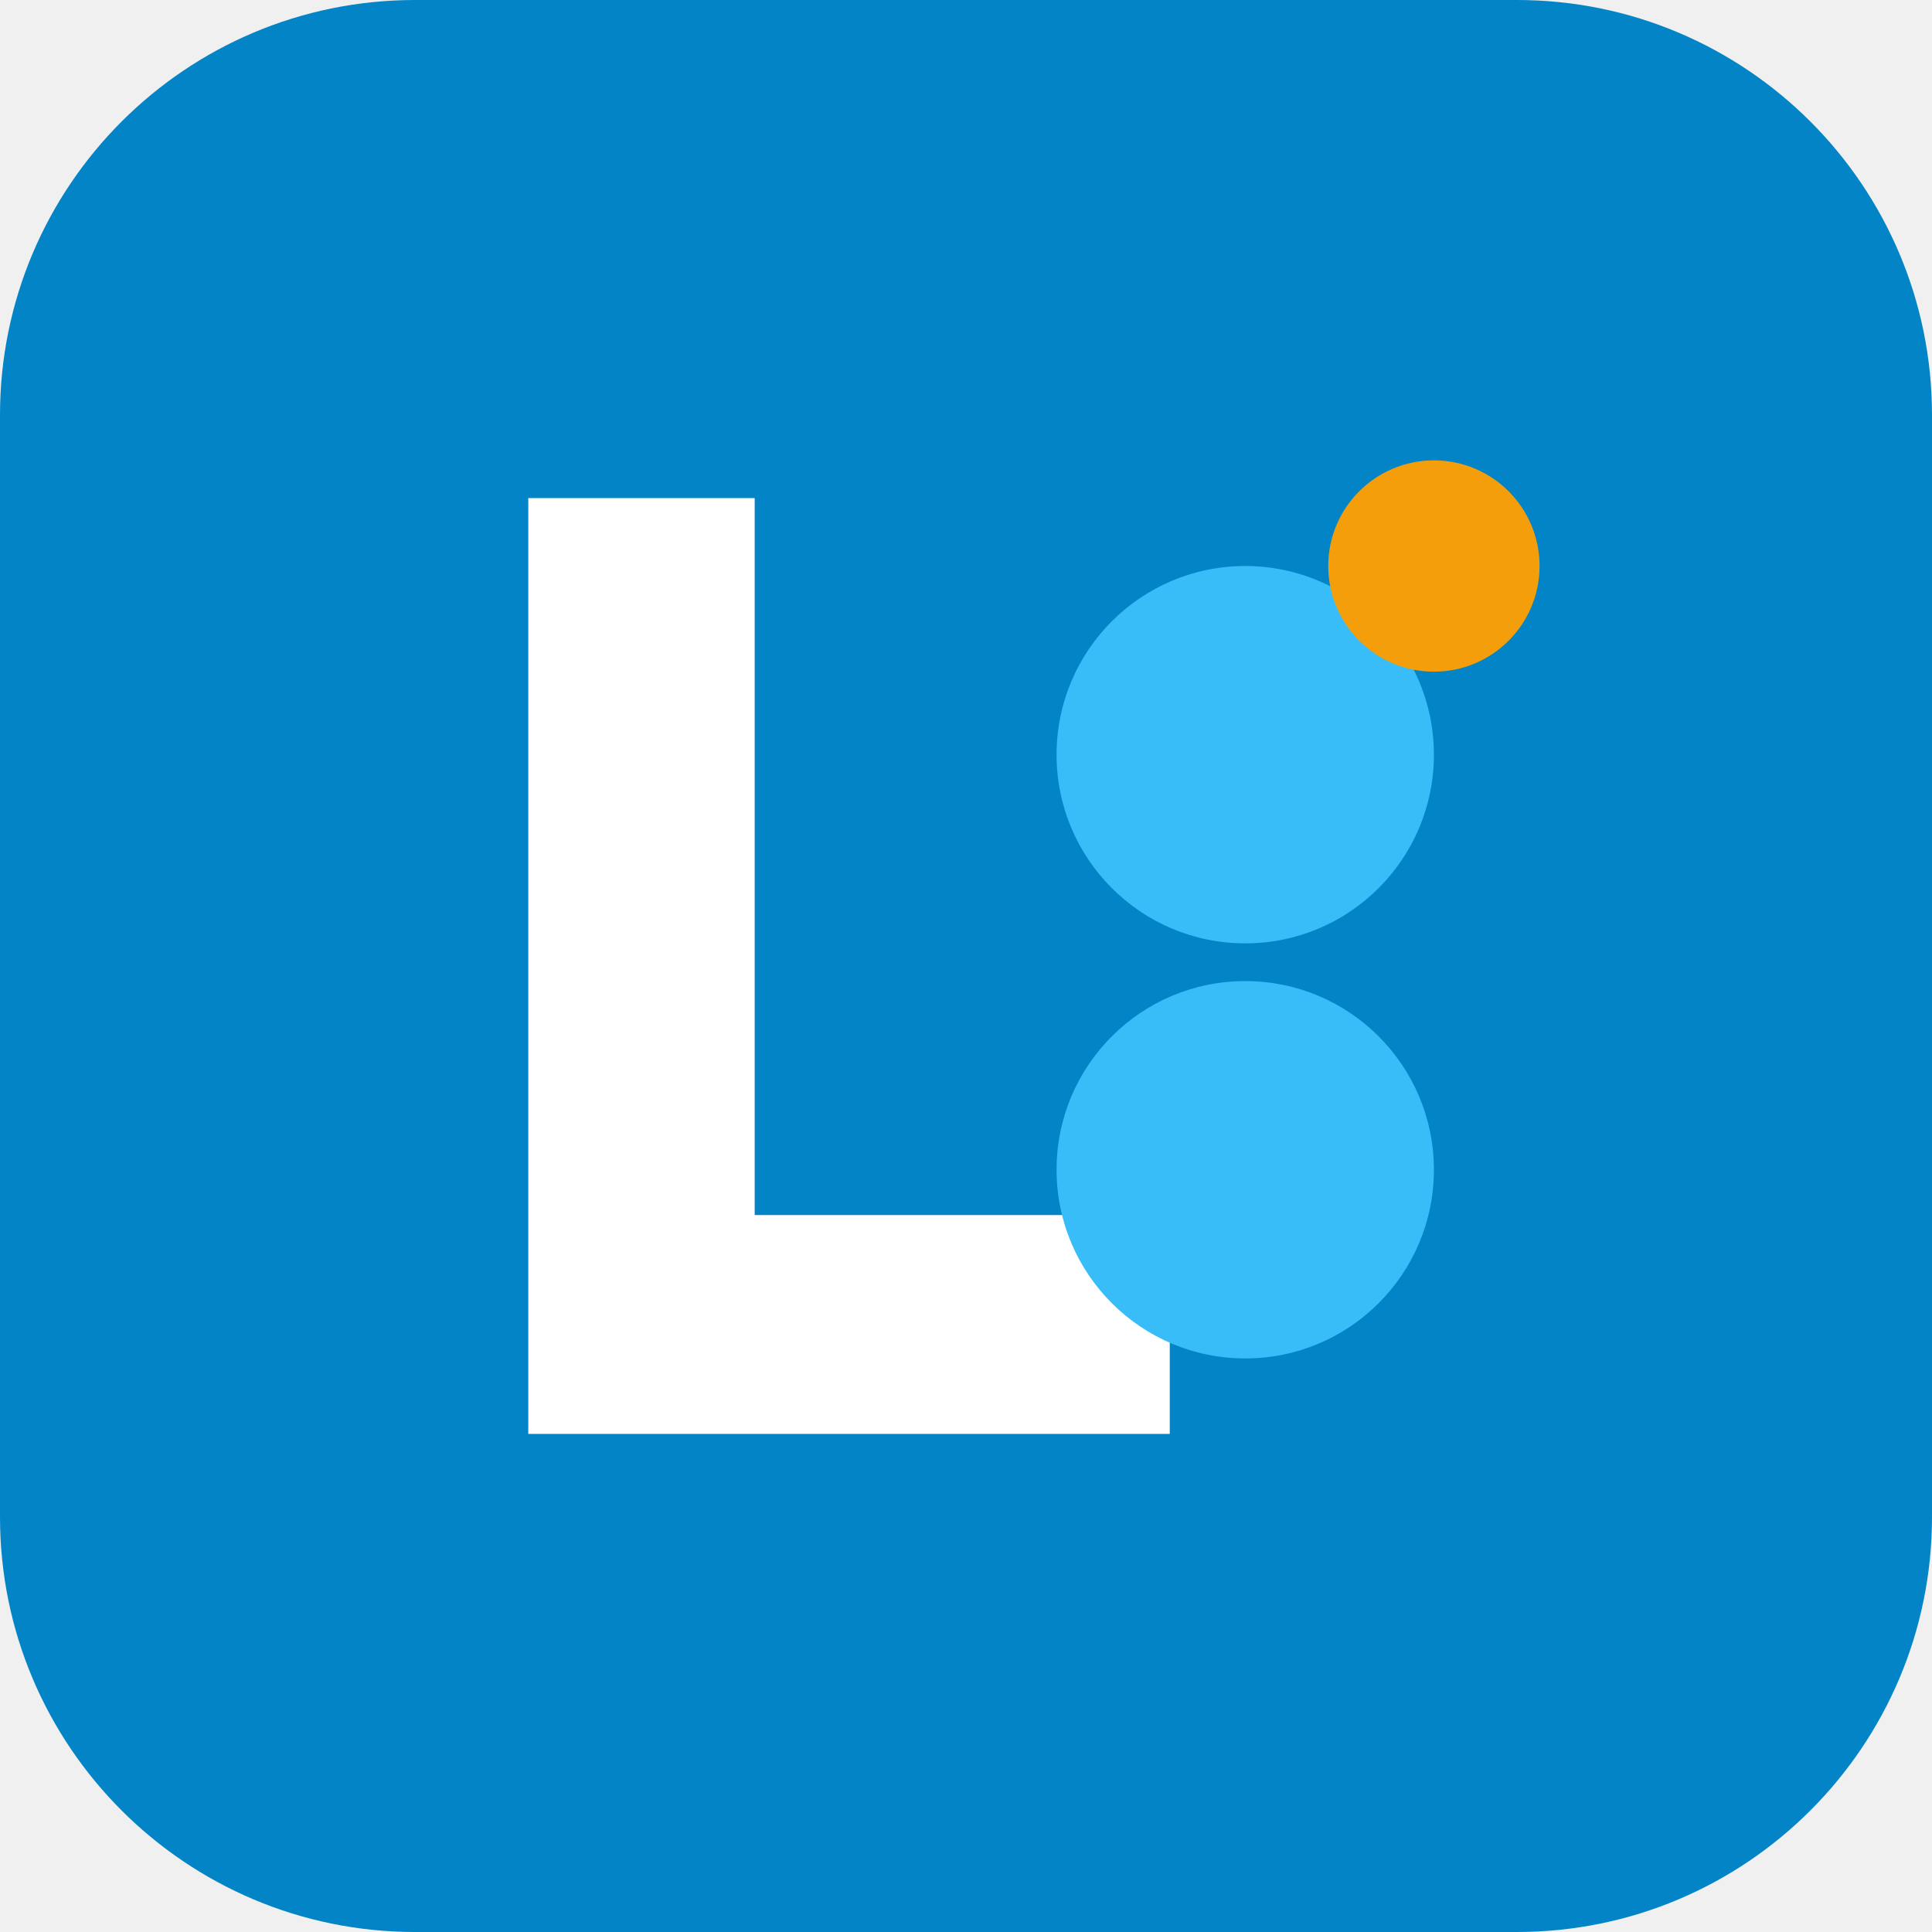
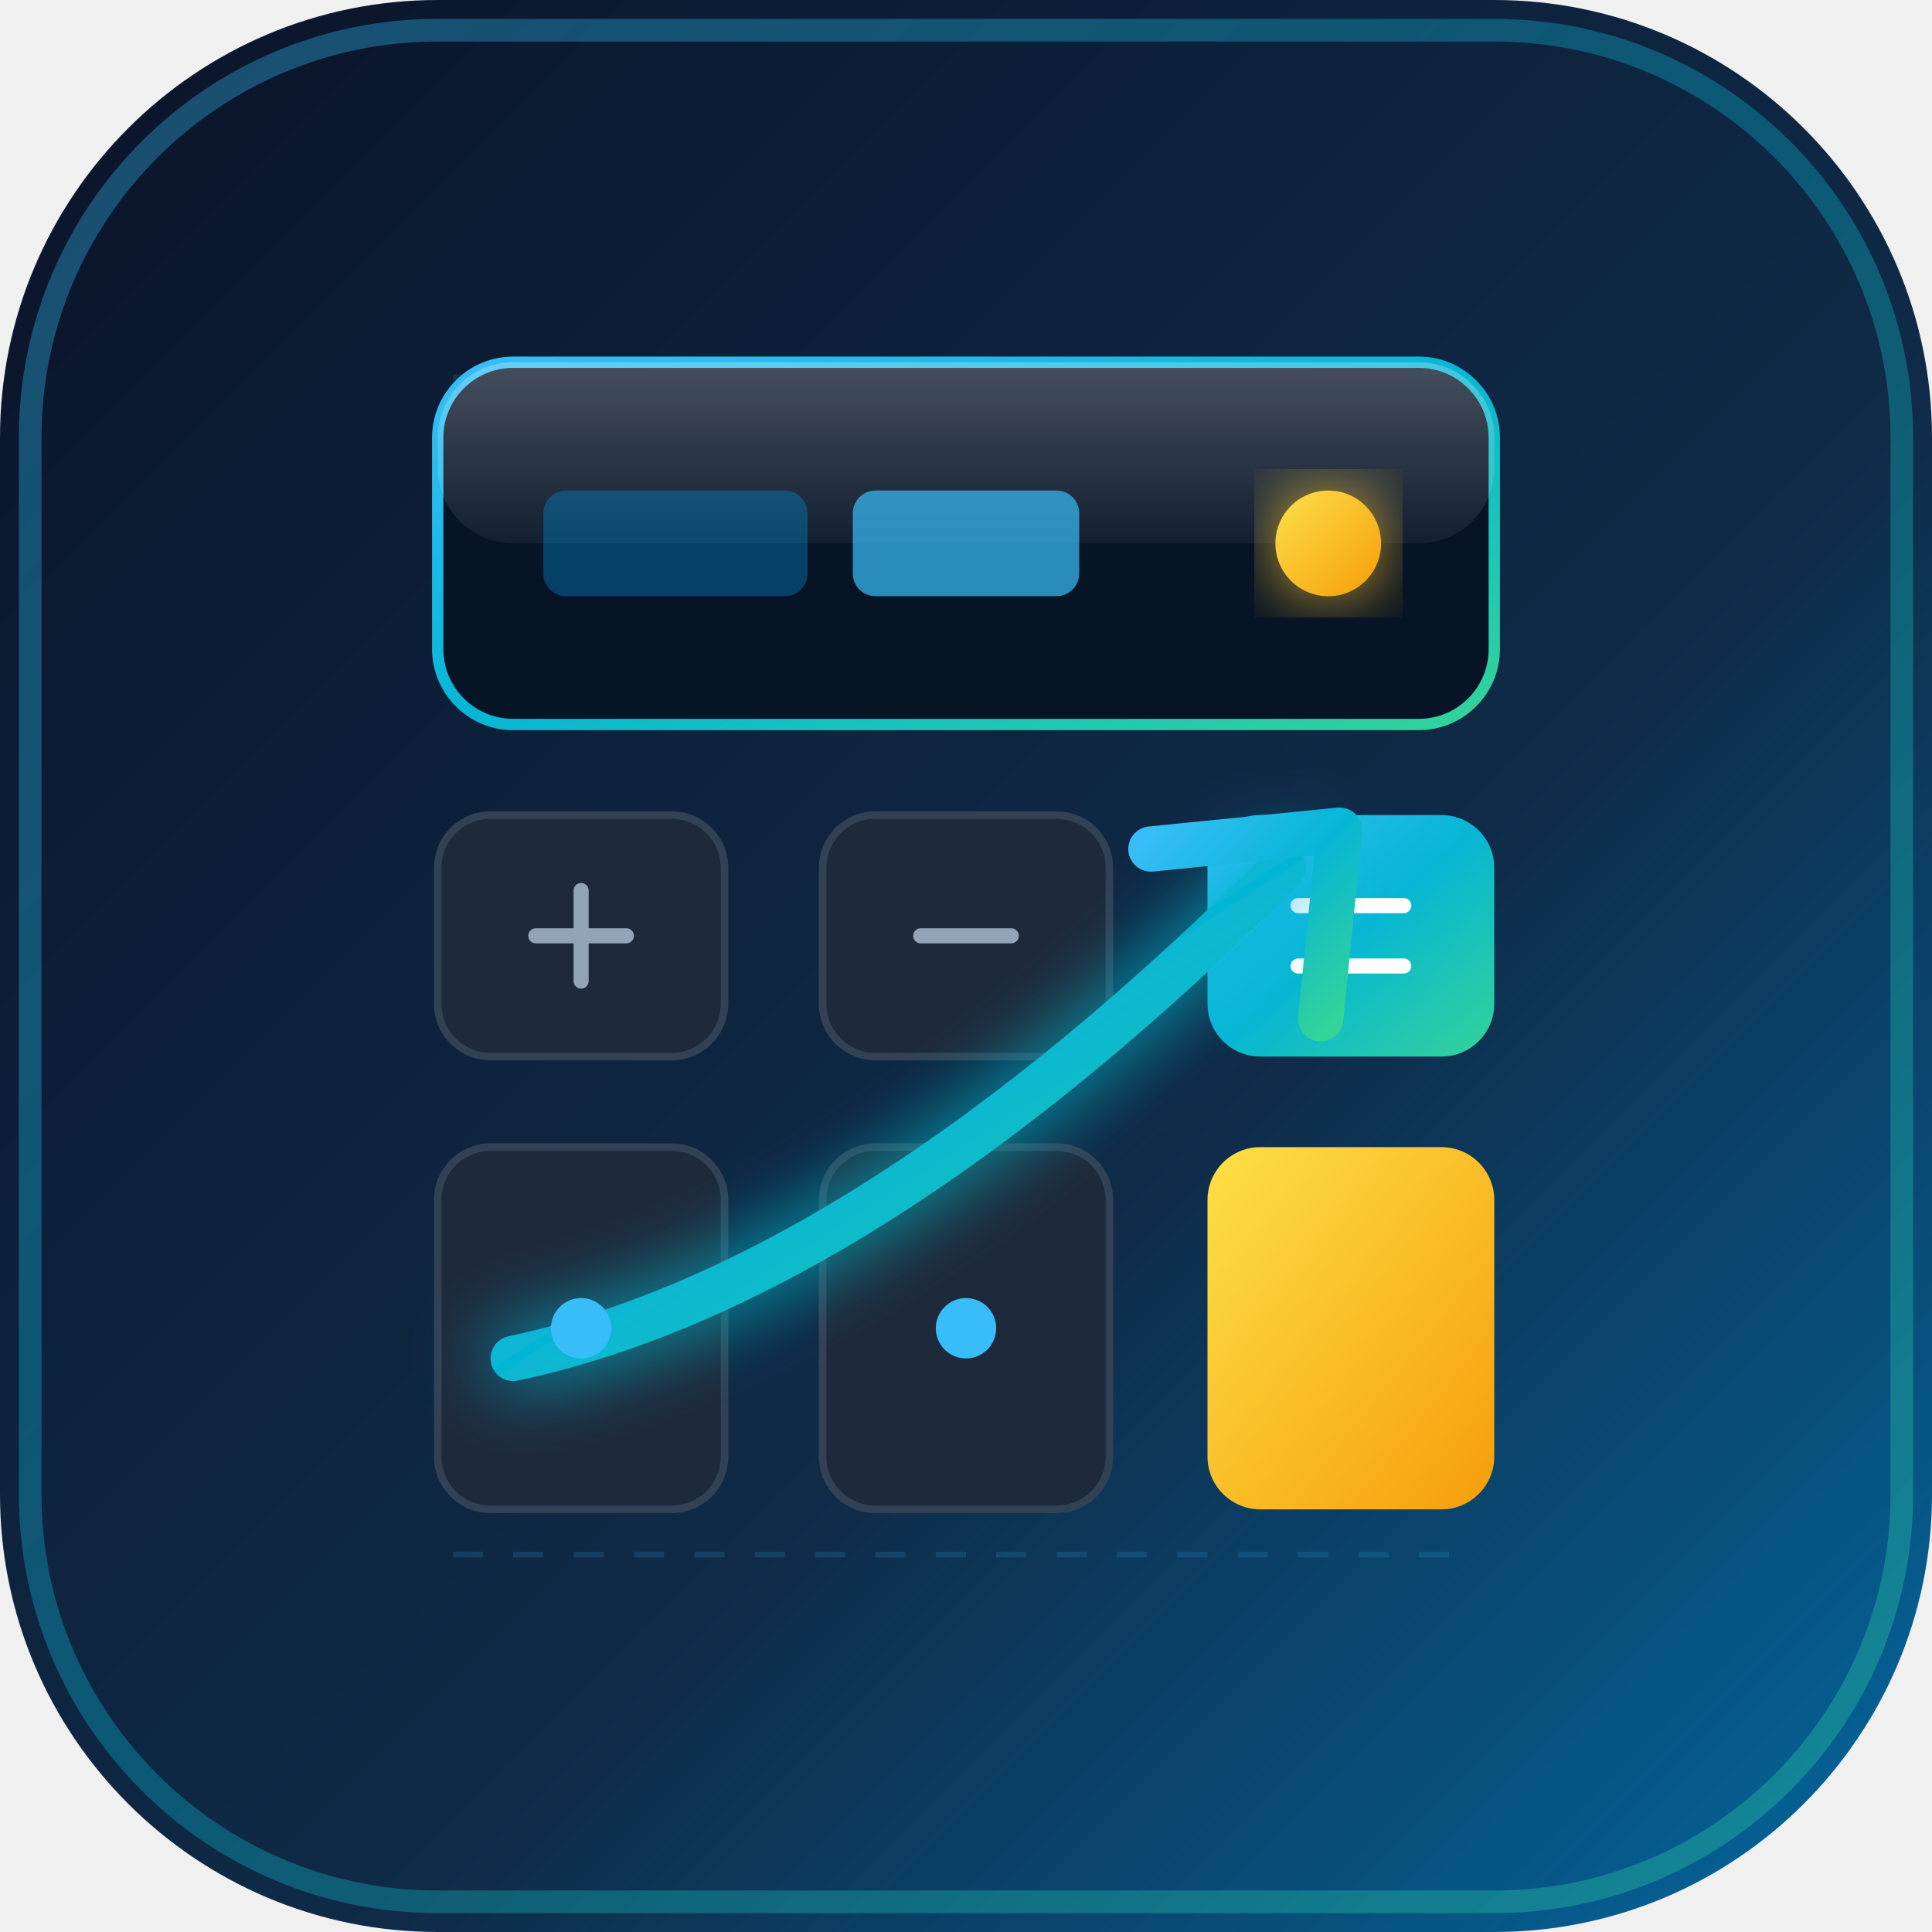
<svg xmlns="http://www.w3.org/2000/svg" viewBox="0 0 512 512" width="100%" height="100%">
-   <rect width="512" height="512" rx="110" fill="#0284c7" />
-   <path d="M140 380V132h60v190h110v58H140z" fill="#ffffff" />
-   <path d="M280 200a50 50 0 1 1 100 0 50 50 0 0 1-100 0zm0 110a50 50 0 1 1 100 0 50 50 0 0 1-100 0z" fill="#38bdf8" />
-   <circle cx="380" cy="150" r="28" fill="#f59e0b" />
+   <defs>
+     <linearGradient id="bg" x1="0%" y1="0%" x2="100%" y2="100%">
+       <stop offset="0%" stop-color="#0b1329" />
+       <stop offset="60%" stop-color="#0f2b48" />
+       <stop offset="100%" stop-color="#0369a1" />
+     </linearGradient>
+     <linearGradient id="accent" x1="0%" y1="0%" x2="100%" y2="100%">
+       <stop offset="0%" stop-color="#38bdf8" />
+       <stop offset="50%" stop-color="#06b6d4" />
+       <stop offset="100%" stop-color="#34d399" />
+     </linearGradient>
+     <linearGradient id="gold" x1="0%" y1="0%" x2="100%" y2="100%">
+       <stop offset="0%" stop-color="#fde047" />
+       <stop offset="100%" stop-color="#f59e0b" />
+     </linearGradient>
+     <linearGradient id="glass" x1="0%" y1="0%" x2="0%" y2="100%">
+       <stop offset="0%" stop-color="#ffffff" stop-opacity="0.25" />
+       <stop offset="100%" stop-color="#ffffff" stop-opacity="0.05" />
+     </linearGradient>
+     <filter id="glow" x="-20%" y="-20%" width="140%" height="140%">
+       <feGaussianBlur stdDeviation="10" result="blur" />
+       <feComposite in="SourceGraphic" in2="blur" operator="over" />
+     </filter>
+   </defs>
+   <rect width="512" height="512" rx="116" fill="url(#bg)" />
+   <rect x="8" y="8" width="496" height="496" rx="108" fill="none" stroke="url(#accent)" stroke-width="6" opacity="0.35" />
+   <path d="M120 100h272M120 412h272" stroke="#38bdf8" stroke-width="1.5" opacity="0.15" stroke-dasharray="8 8" />
+   <rect x="116" y="96" width="280" height="96" rx="20" fill="#071426" stroke="url(#accent)" stroke-width="3" />
+   <rect x="116" y="96" width="280" height="48" rx="20" fill="url(#glass)" />
+   <rect x="144" y="130" width="70" height="28" rx="6" fill="#0284c7" opacity="0.4" />
+   <rect x="226" y="130" width="60" height="28" rx="6" fill="#38bdf8" opacity="0.7" />
+   <circle cx="352" cy="144" r="14" fill="url(#gold)" filter="url(#glow)" />
+   <rect x="116" y="216" width="76" height="64" rx="14" fill="#1e293b" stroke="#334155" stroke-width="2" />
+   <rect x="218" y="216" width="76" height="64" rx="14" fill="#1e293b" stroke="#334155" stroke-width="2" />
+   <rect x="320" y="216" width="76" height="64" rx="14" fill="url(#accent)" />
+   <rect x="116" y="304" width="76" height="96" rx="14" fill="#1e293b" stroke="#334155" stroke-width="2" />
+   <rect x="218" y="304" width="76" height="96" rx="14" fill="#1e293b" stroke="#334155" stroke-width="2" />
+   <rect x="320" y="304" width="76" height="96" rx="14" fill="url(#gold)" />
+   <path d="M142 248h24M154 236v24" stroke="#94a3b8" stroke-width="4" stroke-linecap="round" />
+   <path d="M244 248h24" stroke="#94a3b8" stroke-width="4" stroke-linecap="round" />
+   <path d="M344 240h28M344 256h28" stroke="#ffffff" stroke-width="4" stroke-linecap="round" />
+   <path d="M136 360 Q 230 340, 340 230" fill="none" stroke="url(#accent)" stroke-width="12" stroke-linecap="round" filter="url(#glow)" />
+   <path d="M305 225 L 355 220 L 350 270" fill="none" stroke="url(#accent)" stroke-width="12" stroke-linecap="round" stroke-linejoin="round" />
+   <circle cx="154" cy="352" r="8" fill="#38bdf8" />
+   <circle cx="256" cy="352" r="8" fill="#38bdf8" />
</svg>
